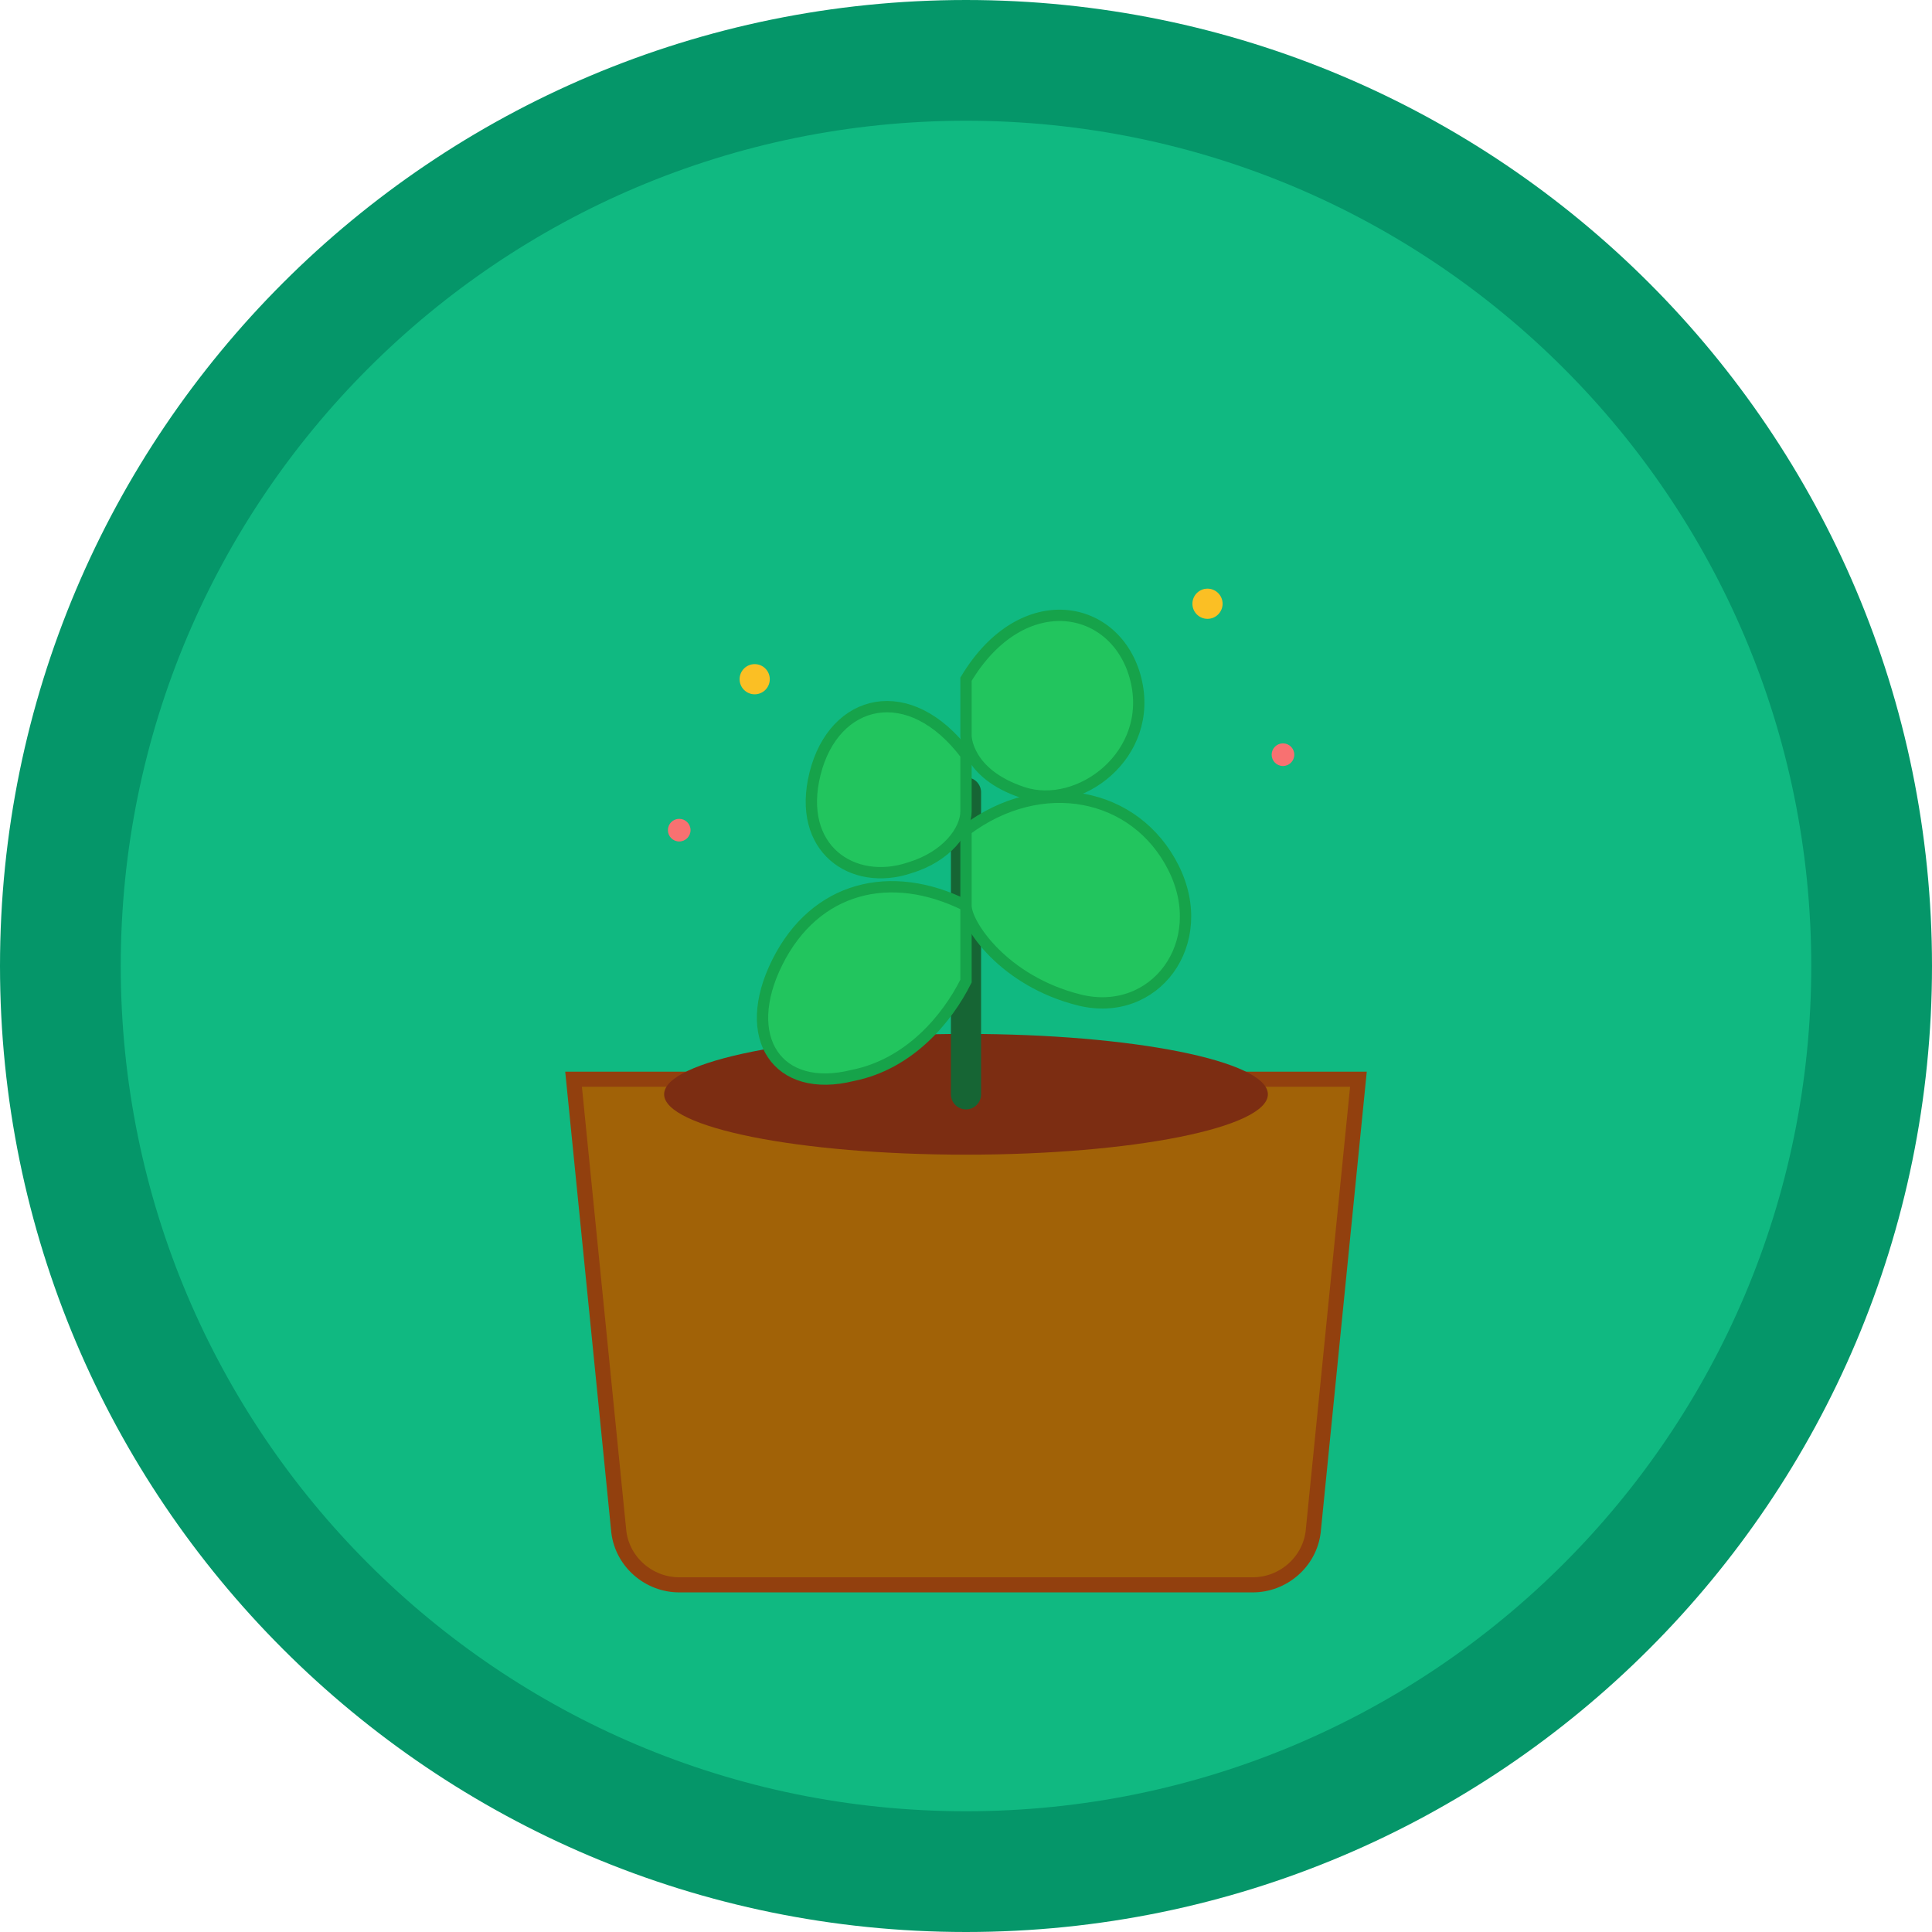
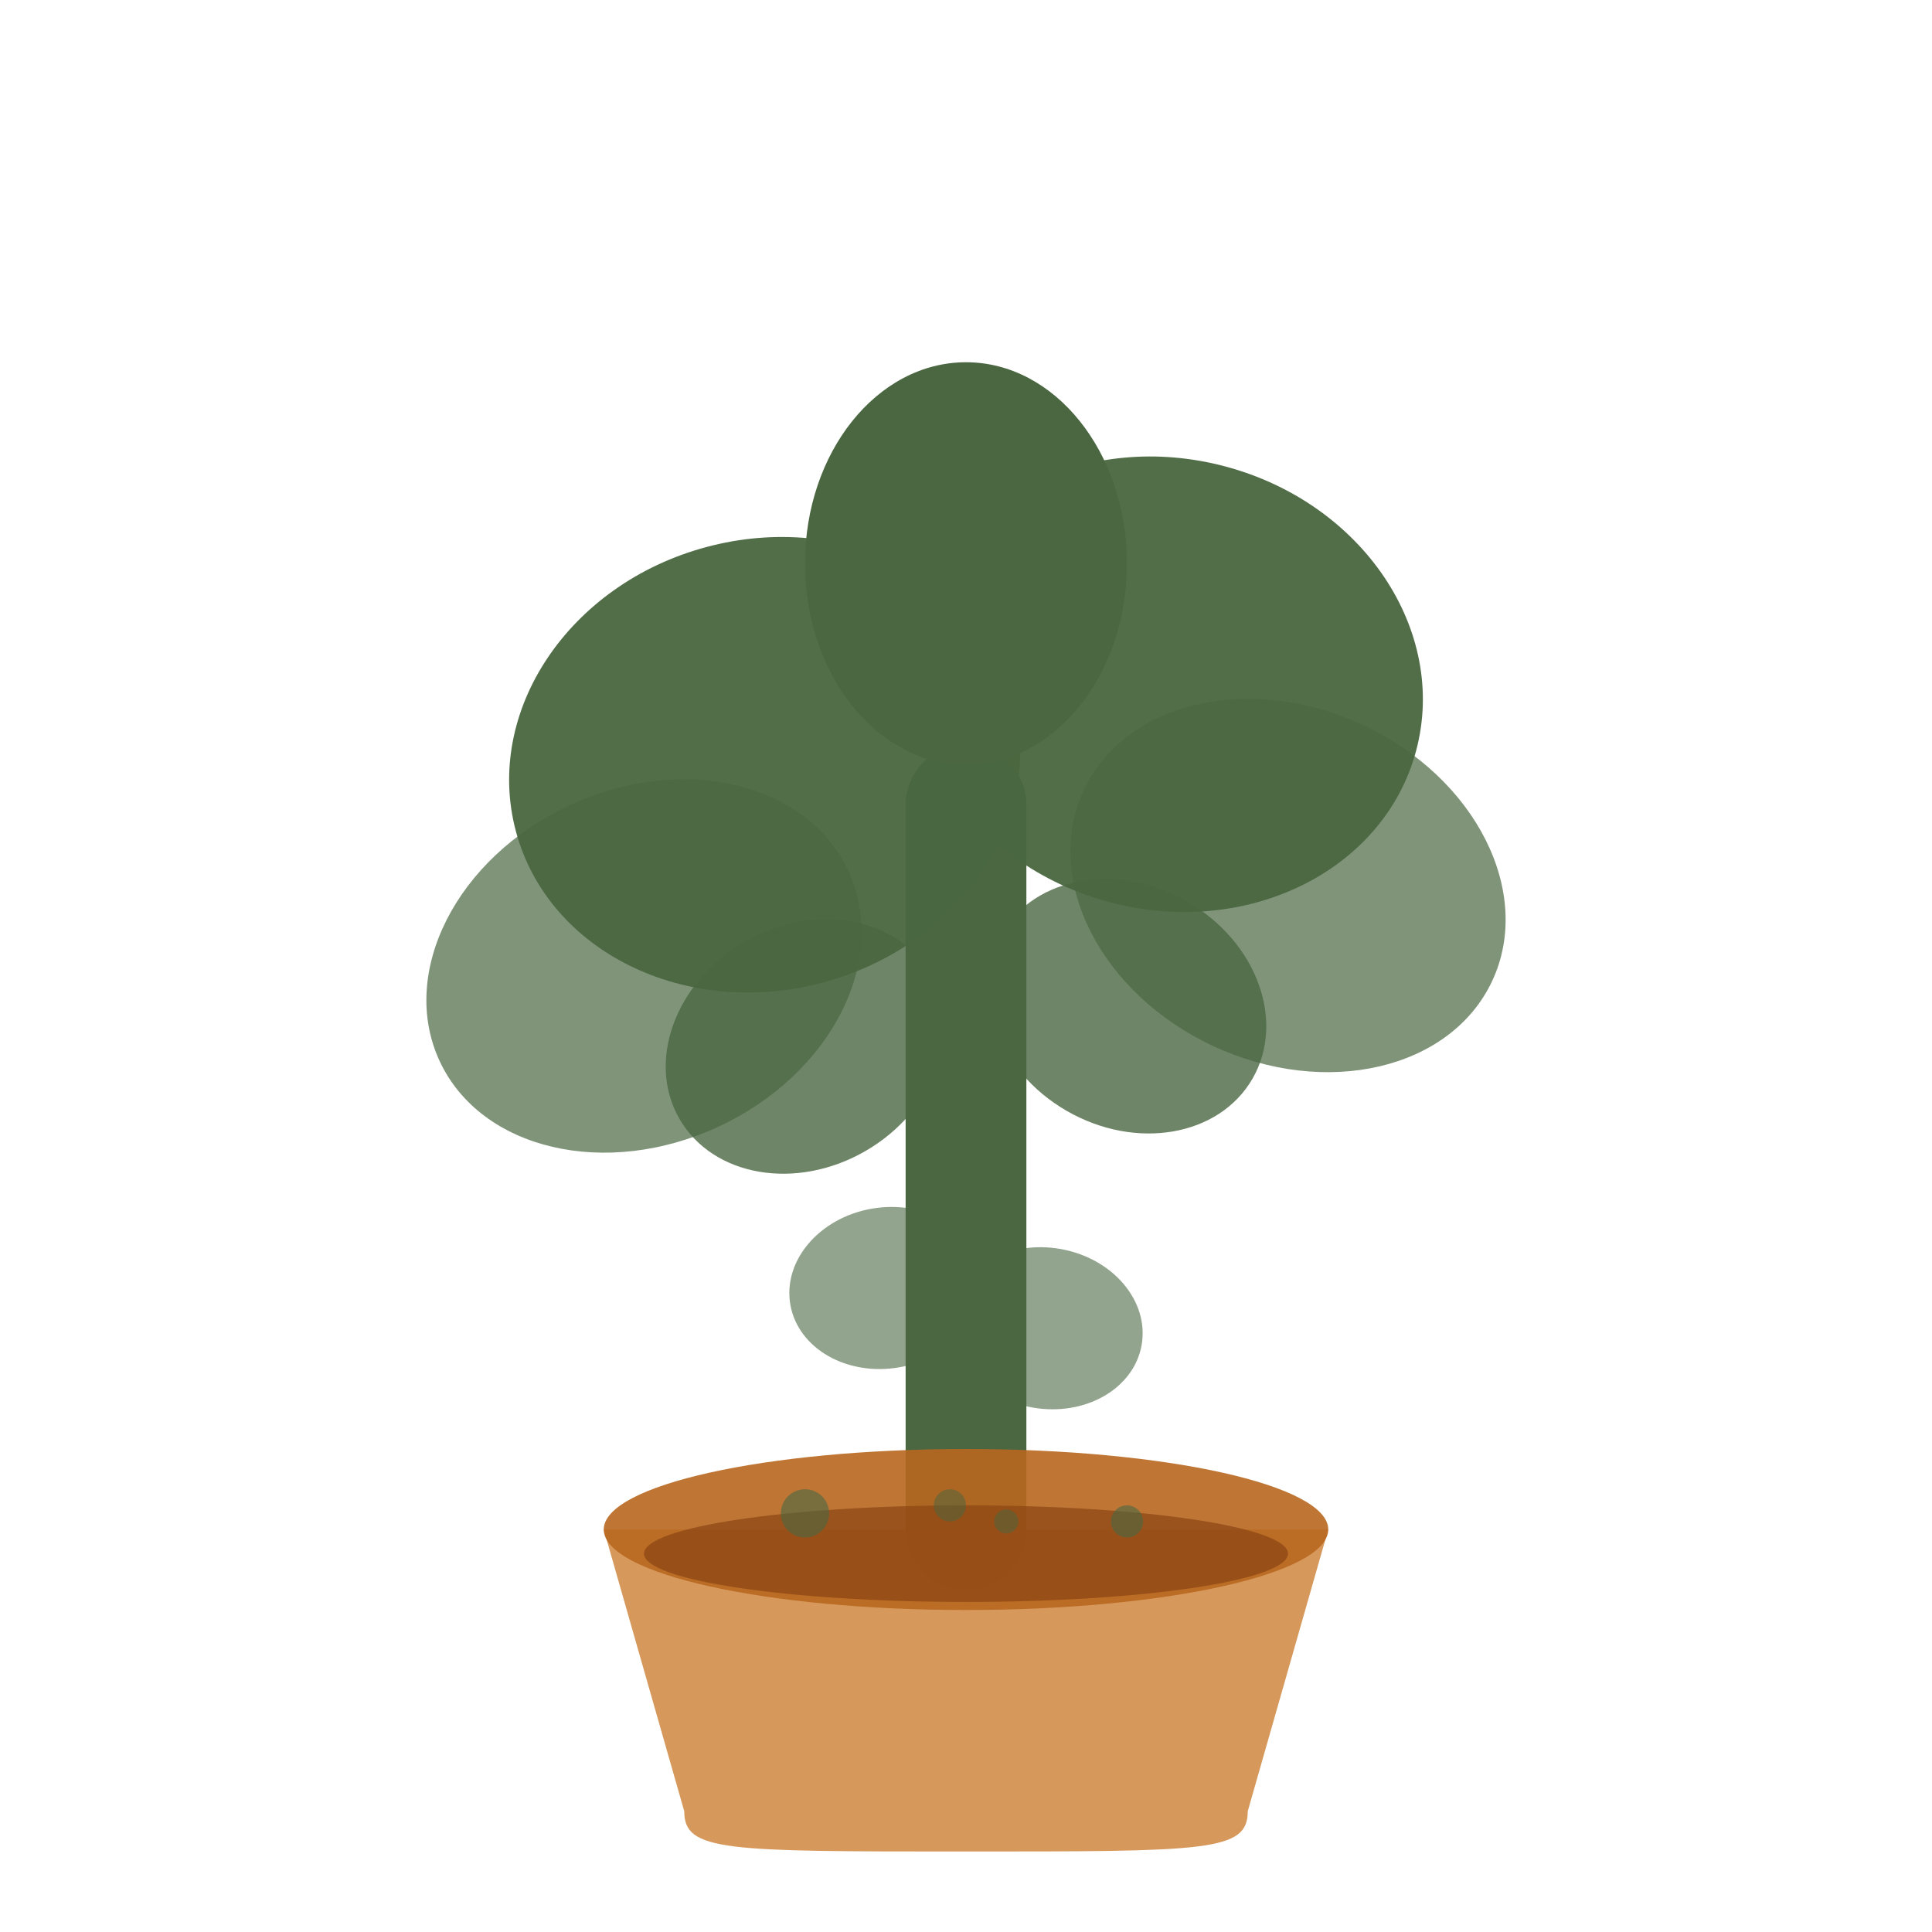
- <svg xmlns="http://www.w3.org/2000/svg" width="512" height="512" viewBox="0 0 512 512" fill="none">
-   <circle cx="256" cy="256" r="240" fill="#10b981" stroke="#059669" stroke-width="32" />
-   <path d="M180 420h152c8 0 15-6 16-14l12-120H152l12 120c1 8 8 14 16 14z" fill="#a16207" stroke="#92400e" stroke-width="4" />
-   <ellipse cx="256" cy="290" rx="80" ry="16" fill="#7c2d12" />
-   <path d="M256 290v-80" stroke="#166534" stroke-width="8" stroke-linecap="round" />
-   <path d="M256 240c-20-10-40-5-50 15-10 20 0 35 20 30 15-3 25-15 30-25v-20z" fill="#22c55e" stroke="#16a34a" stroke-width="3" />
-   <path d="M256 220c20-15 45-10 55 10 10 20-5 40-25 35-20-5-30-20-30-25v-20z" fill="#22c55e" stroke="#16a34a" stroke-width="3" />
-   <path d="M256 200c-15-20-35-15-40 5-5 20 10 30 25 25 10-3 15-10 15-15v-15z" fill="#22c55e" stroke="#16a34a" stroke-width="3" />
-   <path d="M256 180c15-25 40-20 45 0 5 20-15 35-30 30-15-5-15-15-15-15v-15z" fill="#22c55e" stroke="#16a34a" stroke-width="3" />
-   <circle cx="200" cy="180" r="4" fill="#fbbf24" />
-   <circle cx="320" cy="160" r="4" fill="#fbbf24" />
-   <circle cx="180" cy="220" r="3" fill="#f87171" />
-   <circle cx="340" cy="200" r="3" fill="#f87171" />
+ <svg xmlns="http://www.w3.org/2000/svg" viewBox="0 0 24 24" fill="none">
+   <path d="M12 19V10" stroke="#4a6741" stroke-width="1.5" stroke-linecap="round" />
+   <ellipse cx="8" cy="12" rx="2.8" ry="2.2" fill="#4a6741" transform="rotate(-25 8 12)" fill-opacity="0.7" />
+   <ellipse cx="16" cy="11" rx="2.8" ry="2.2" fill="#4a6741" transform="rotate(25 16 11)" fill-opacity="0.7" />
+   <ellipse cx="9.5" cy="9.5" rx="3.2" ry="2.8" fill="#4a6741" transform="rotate(-15 9.5 9.5)" fill-opacity="0.95" />
+   <ellipse cx="14.5" cy="8.5" rx="3.2" ry="2.8" fill="#4a6741" transform="rotate(15 14.5 8.5)" fill-opacity="0.95" />
+   <ellipse cx="12" cy="7" rx="2" ry="2.5" fill="#4a6741" />
+   <ellipse cx="10" cy="13" rx="1.8" ry="1.5" fill="#4a6741" transform="rotate(-30 10 13)" fill-opacity="0.8" />
+   <ellipse cx="14" cy="12.5" rx="1.8" ry="1.5" fill="#4a6741" transform="rotate(30 14 12.5)" fill-opacity="0.8" />
+   <ellipse cx="11" cy="16" rx="1.2" ry="1" fill="#4a6741" transform="rotate(-10 11 16)" fill-opacity="0.6" />
+   <ellipse cx="13" cy="16.5" rx="1.2" ry="1" fill="#4a6741" transform="rotate(10 13 16.5)" fill-opacity="0.6" />
+   <path d="M7.5 19H16.5L15.5 22.5C15.5 23 15 23 12 23C9 23 8.5 23 8.5 22.5L7.5 19Z" fill="#CD7F32" fill-opacity="0.8" />
+   <ellipse cx="12" cy="19" rx="4.5" ry="1" fill="#B8671F" fill-opacity="0.9" />
+   <ellipse cx="12" cy="19.3" rx="4" ry="0.6" fill="#8B4513" fill-opacity="0.7" />
+   <circle cx="10" cy="18.8" r="0.3" fill="#4a6741" fill-opacity="0.6" />
+   <circle cx="14" cy="18.9" r="0.2" fill="#4a6741" fill-opacity="0.6" />
+   <circle cx="11.8" cy="18.7" r="0.2" fill="#4a6741" fill-opacity="0.5" />
+   <circle cx="12.5" cy="18.9" r="0.15" fill="#4a6741" fill-opacity="0.5" />
</svg>
